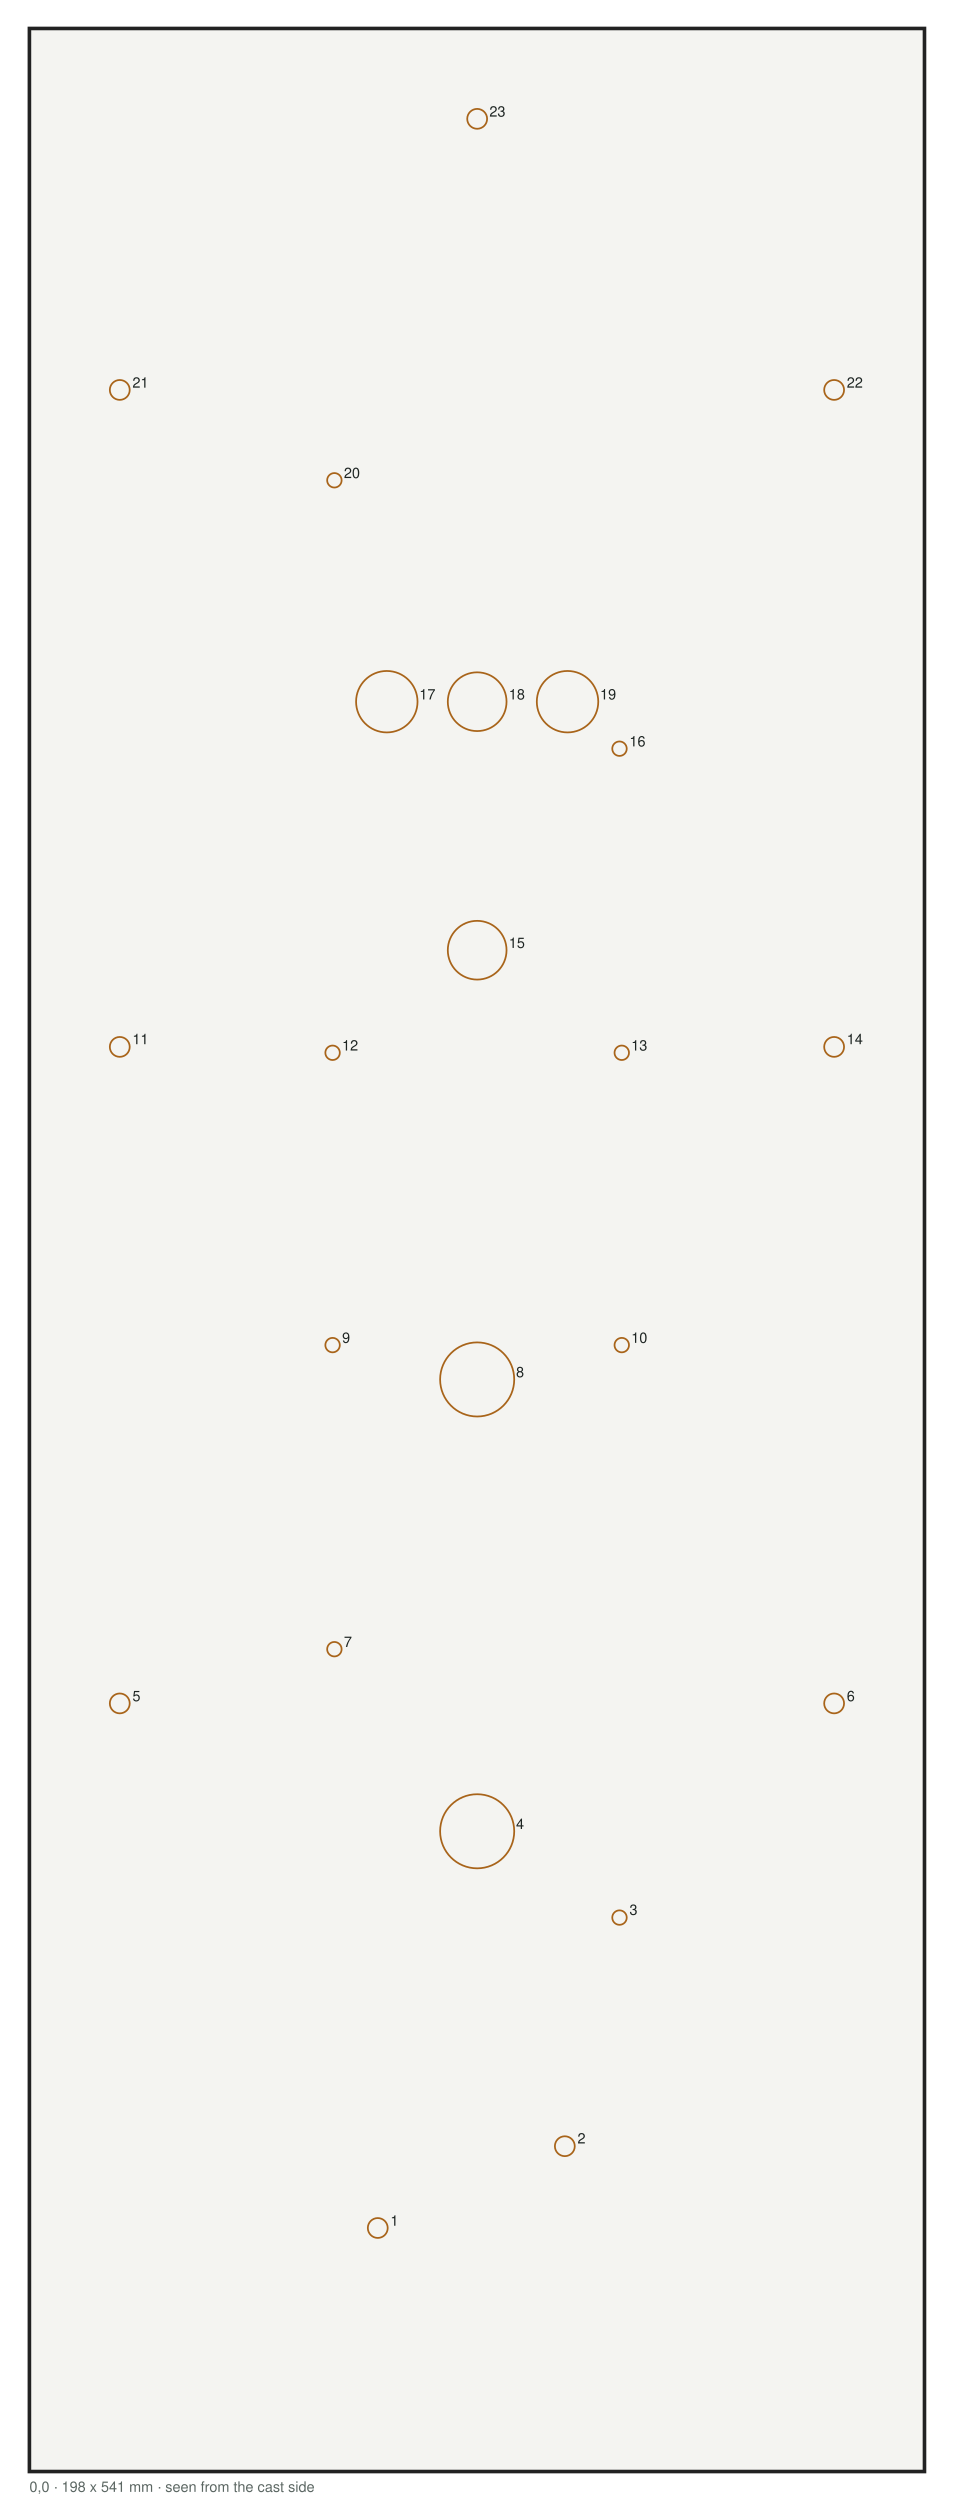
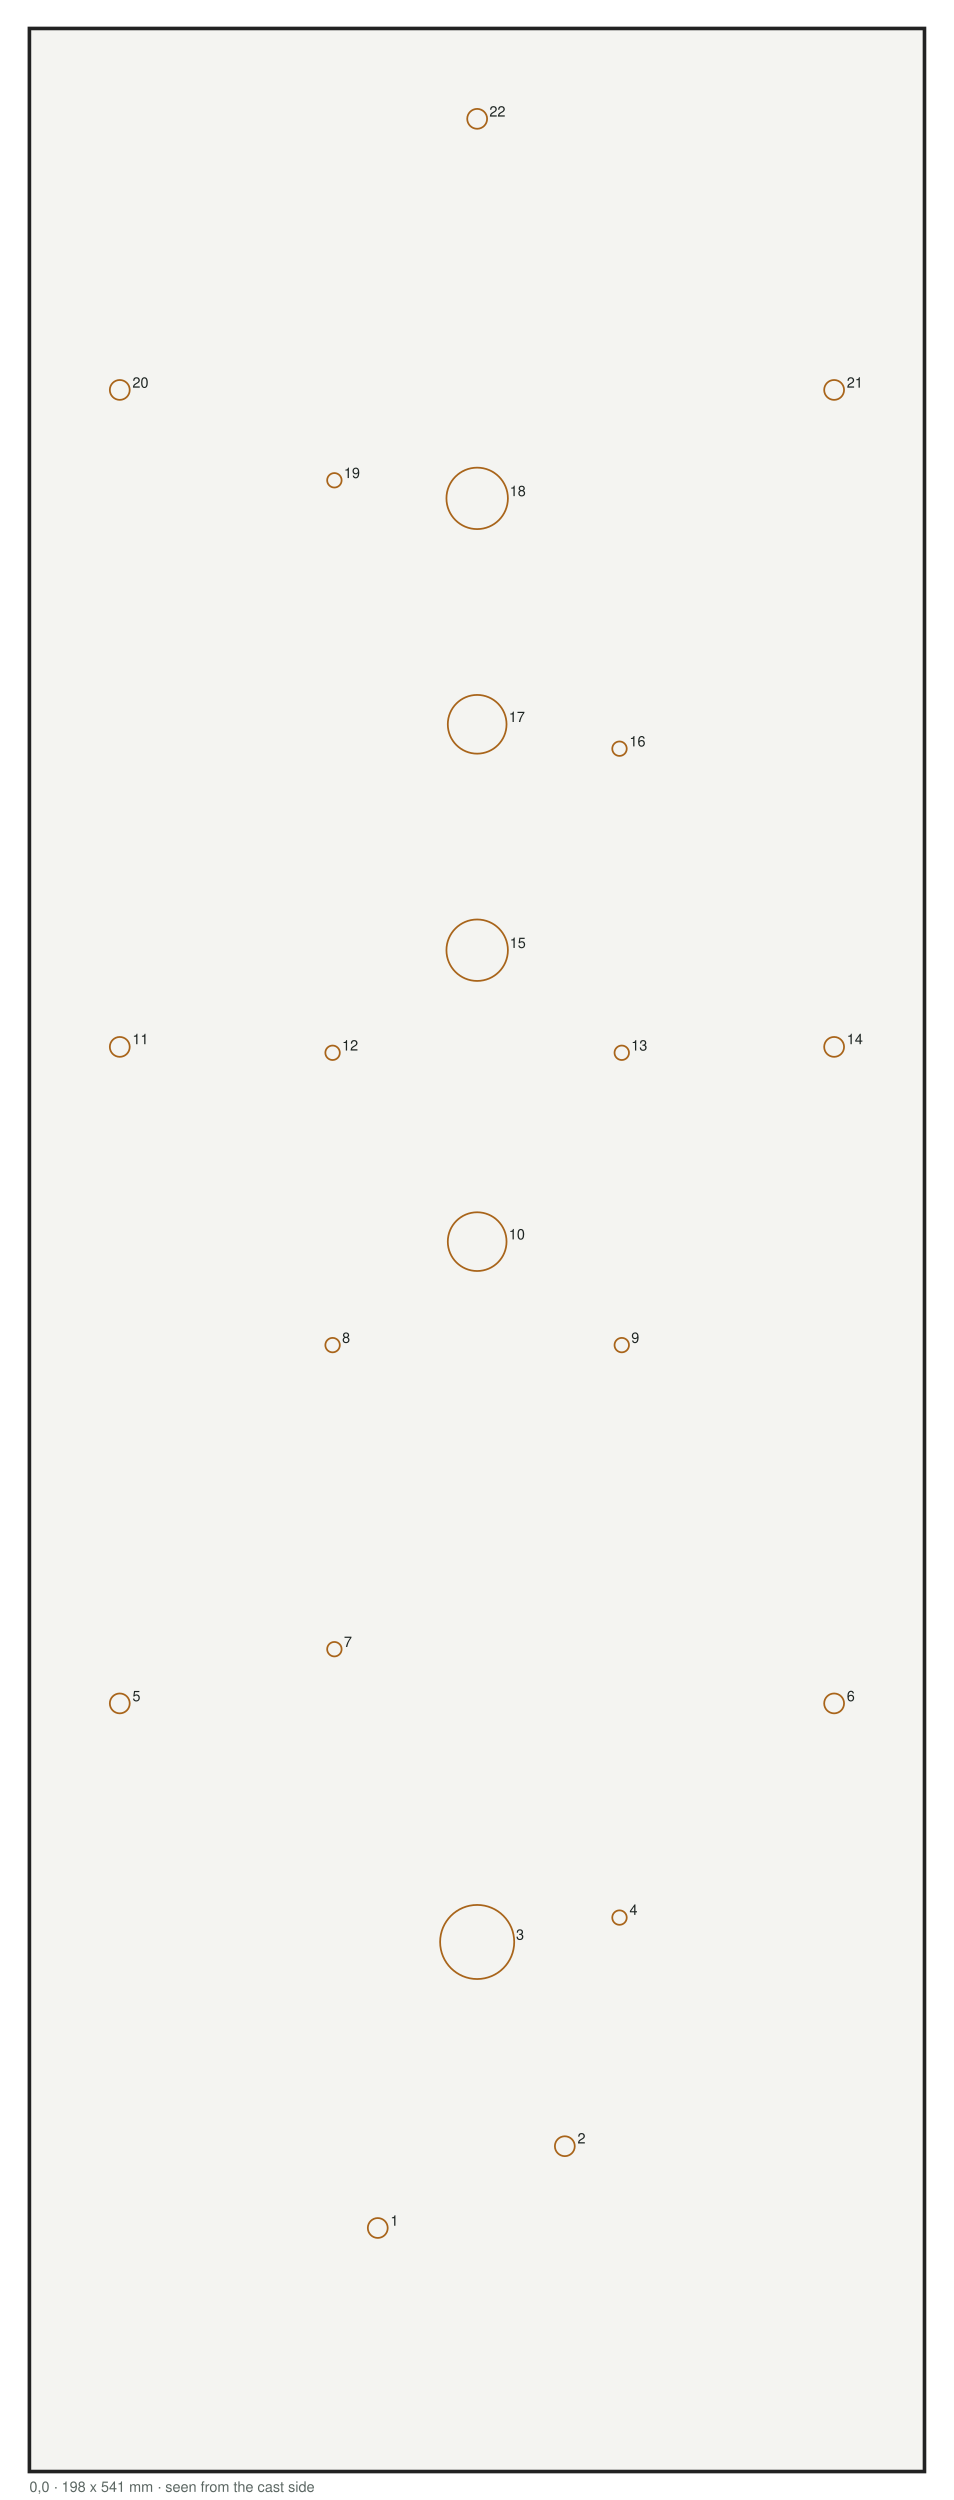
<svg xmlns="http://www.w3.org/2000/svg" viewBox="-6.3 -6.3 210.7 553.3" width="211mm" height="553mm" font-family="Helvetica, Arial, sans-serif">
  <polygon points="0.0,540.7 198.1,540.7 198.1,0.0 0.0,0.0" fill="#f4f4f1" stroke="#222" stroke-width="0.8" />
  <circle cx="77.1" cy="486.8" r="2.2" fill="none" stroke="#a8641a" stroke-width="0.39" />
  <text x="79.9" y="486.3" font-size="3.2" fill="#1d2422">1</text>
  <circle cx="118.5" cy="468.7" r="2.2" fill="none" stroke="#a8641a" stroke-width="0.39" />
  <text x="121.3" y="468.1" font-size="3.2" fill="#1d2422">2</text>
+   <circle cx="99.1" cy="423.5" r="8.2" fill="none" stroke="#a8641a" stroke-width="0.39" />
+   <text x="107.7" y="423.0" font-size="3.2" fill="#1d2422">3</text>
  <circle cx="130.6" cy="418.1" r="1.6" fill="none" stroke="#a8641a" stroke-width="0.39" />
-   <text x="132.8" y="417.5" font-size="3.2" fill="#1d2422">3</text>
-   <circle cx="99.1" cy="399.0" r="8.2" fill="none" stroke="#a8641a" stroke-width="0.39" />
-   <text x="107.7" y="398.5" font-size="3.2" fill="#1d2422">4</text>
+   <text x="132.8" y="417.5" font-size="3.2" fill="#1d2422">4</text>
  <circle cx="20.0" cy="370.7" r="2.2" fill="none" stroke="#a8641a" stroke-width="0.39" />
  <text x="22.8" y="370.2" font-size="3.2" fill="#1d2422">5</text>
  <circle cx="178.1" cy="370.7" r="2.2" fill="none" stroke="#a8641a" stroke-width="0.39" />
  <text x="180.9" y="370.2" font-size="3.2" fill="#1d2422">6</text>
  <circle cx="67.5" cy="358.7" r="1.6" fill="none" stroke="#a8641a" stroke-width="0.39" />
  <text x="69.6" y="358.2" font-size="3.2" fill="#1d2422">7</text>
-   <circle cx="99.1" cy="299.0" r="8.2" fill="none" stroke="#a8641a" stroke-width="0.39" />
-   <text x="107.7" y="298.5" font-size="3.2" fill="#1d2422">8</text>
  <circle cx="67.1" cy="291.4" r="1.6" fill="none" stroke="#a8641a" stroke-width="0.39" />
-   <text x="69.2" y="290.9" font-size="3.2" fill="#1d2422">9</text>
+   <text x="69.2" y="290.9" font-size="3.2" fill="#1d2422">8</text>
  <circle cx="131.1" cy="291.4" r="1.6" fill="none" stroke="#a8641a" stroke-width="0.39" />
-   <text x="133.2" y="290.9" font-size="3.2" fill="#1d2422">10</text>
+   <text x="133.2" y="290.9" font-size="3.2" fill="#1d2422">9</text>
+   <circle cx="99.1" cy="268.5" r="6.5" fill="none" stroke="#a8641a" stroke-width="0.39" />
+   <text x="106.1" y="268.0" font-size="3.2" fill="#1d2422">10</text>
  <circle cx="20.0" cy="225.4" r="2.2" fill="none" stroke="#a8641a" stroke-width="0.39" />
  <text x="22.8" y="224.8" font-size="3.2" fill="#1d2422">11</text>
  <circle cx="67.1" cy="226.7" r="1.6" fill="none" stroke="#a8641a" stroke-width="0.39" />
  <text x="69.2" y="226.2" font-size="3.2" fill="#1d2422">12</text>
  <circle cx="131.1" cy="226.7" r="1.6" fill="none" stroke="#a8641a" stroke-width="0.39" />
  <text x="133.2" y="226.2" font-size="3.2" fill="#1d2422">13</text>
  <circle cx="178.1" cy="225.4" r="2.2" fill="none" stroke="#a8641a" stroke-width="0.39" />
  <text x="180.9" y="224.8" font-size="3.2" fill="#1d2422">14</text>
-   <circle cx="99.1" cy="204.0" r="6.5" fill="none" stroke="#a8641a" stroke-width="0.39" />
-   <text x="106.1" y="203.5" font-size="3.2" fill="#1d2422">15</text>
+   <circle cx="99.1" cy="204.0" r="6.8" fill="none" stroke="#a8641a" stroke-width="0.39" />
+   <text x="106.3" y="203.5" font-size="3.2" fill="#1d2422">15</text>
  <circle cx="130.6" cy="159.4" r="1.6" fill="none" stroke="#a8641a" stroke-width="0.39" />
  <text x="132.8" y="158.9" font-size="3.2" fill="#1d2422">16</text>
-   <circle cx="79.1" cy="149.0" r="6.8" fill="none" stroke="#a8641a" stroke-width="0.39" />
-   <text x="86.3" y="148.5" font-size="3.2" fill="#1d2422">17</text>
-   <circle cx="99.1" cy="149.0" r="6.5" fill="none" stroke="#a8641a" stroke-width="0.39" />
-   <text x="106.1" y="148.5" font-size="3.2" fill="#1d2422">18</text>
-   <circle cx="119.1" cy="149.0" r="6.8" fill="none" stroke="#a8641a" stroke-width="0.39" />
-   <text x="126.3" y="148.5" font-size="3.2" fill="#1d2422">19</text>
+   <circle cx="99.1" cy="154.0" r="6.5" fill="none" stroke="#a8641a" stroke-width="0.39" />
+   <text x="106.1" y="153.5" font-size="3.2" fill="#1d2422">17</text>
+   <circle cx="99.1" cy="104.0" r="6.8" fill="none" stroke="#a8641a" stroke-width="0.39" />
+   <text x="106.3" y="103.5" font-size="3.2" fill="#1d2422">18</text>
  <circle cx="67.5" cy="100.0" r="1.6" fill="none" stroke="#a8641a" stroke-width="0.39" />
-   <text x="69.6" y="99.5" font-size="3.2" fill="#1d2422">20</text>
+   <text x="69.6" y="99.5" font-size="3.2" fill="#1d2422">19</text>
  <circle cx="20.0" cy="80.0" r="2.2" fill="none" stroke="#a8641a" stroke-width="0.39" />
-   <text x="22.8" y="79.5" font-size="3.2" fill="#1d2422">21</text>
+   <text x="22.8" y="79.5" font-size="3.2" fill="#1d2422">20</text>
  <circle cx="178.1" cy="80.0" r="2.2" fill="none" stroke="#a8641a" stroke-width="0.39" />
-   <text x="180.9" y="79.5" font-size="3.2" fill="#1d2422">22</text>
+   <text x="180.9" y="79.5" font-size="3.2" fill="#1d2422">21</text>
  <circle cx="99.1" cy="20.0" r="2.2" fill="none" stroke="#a8641a" stroke-width="0.39" />
-   <text x="101.8" y="19.5" font-size="3.2" fill="#1d2422">23</text>
+   <text x="101.8" y="19.5" font-size="3.2" fill="#1d2422">22</text>
  <text x="0" y="545.2" font-size="3.2" fill="#5b6662">0,0 · 198 x 541 mm · seen from the cast side</text>
</svg>
